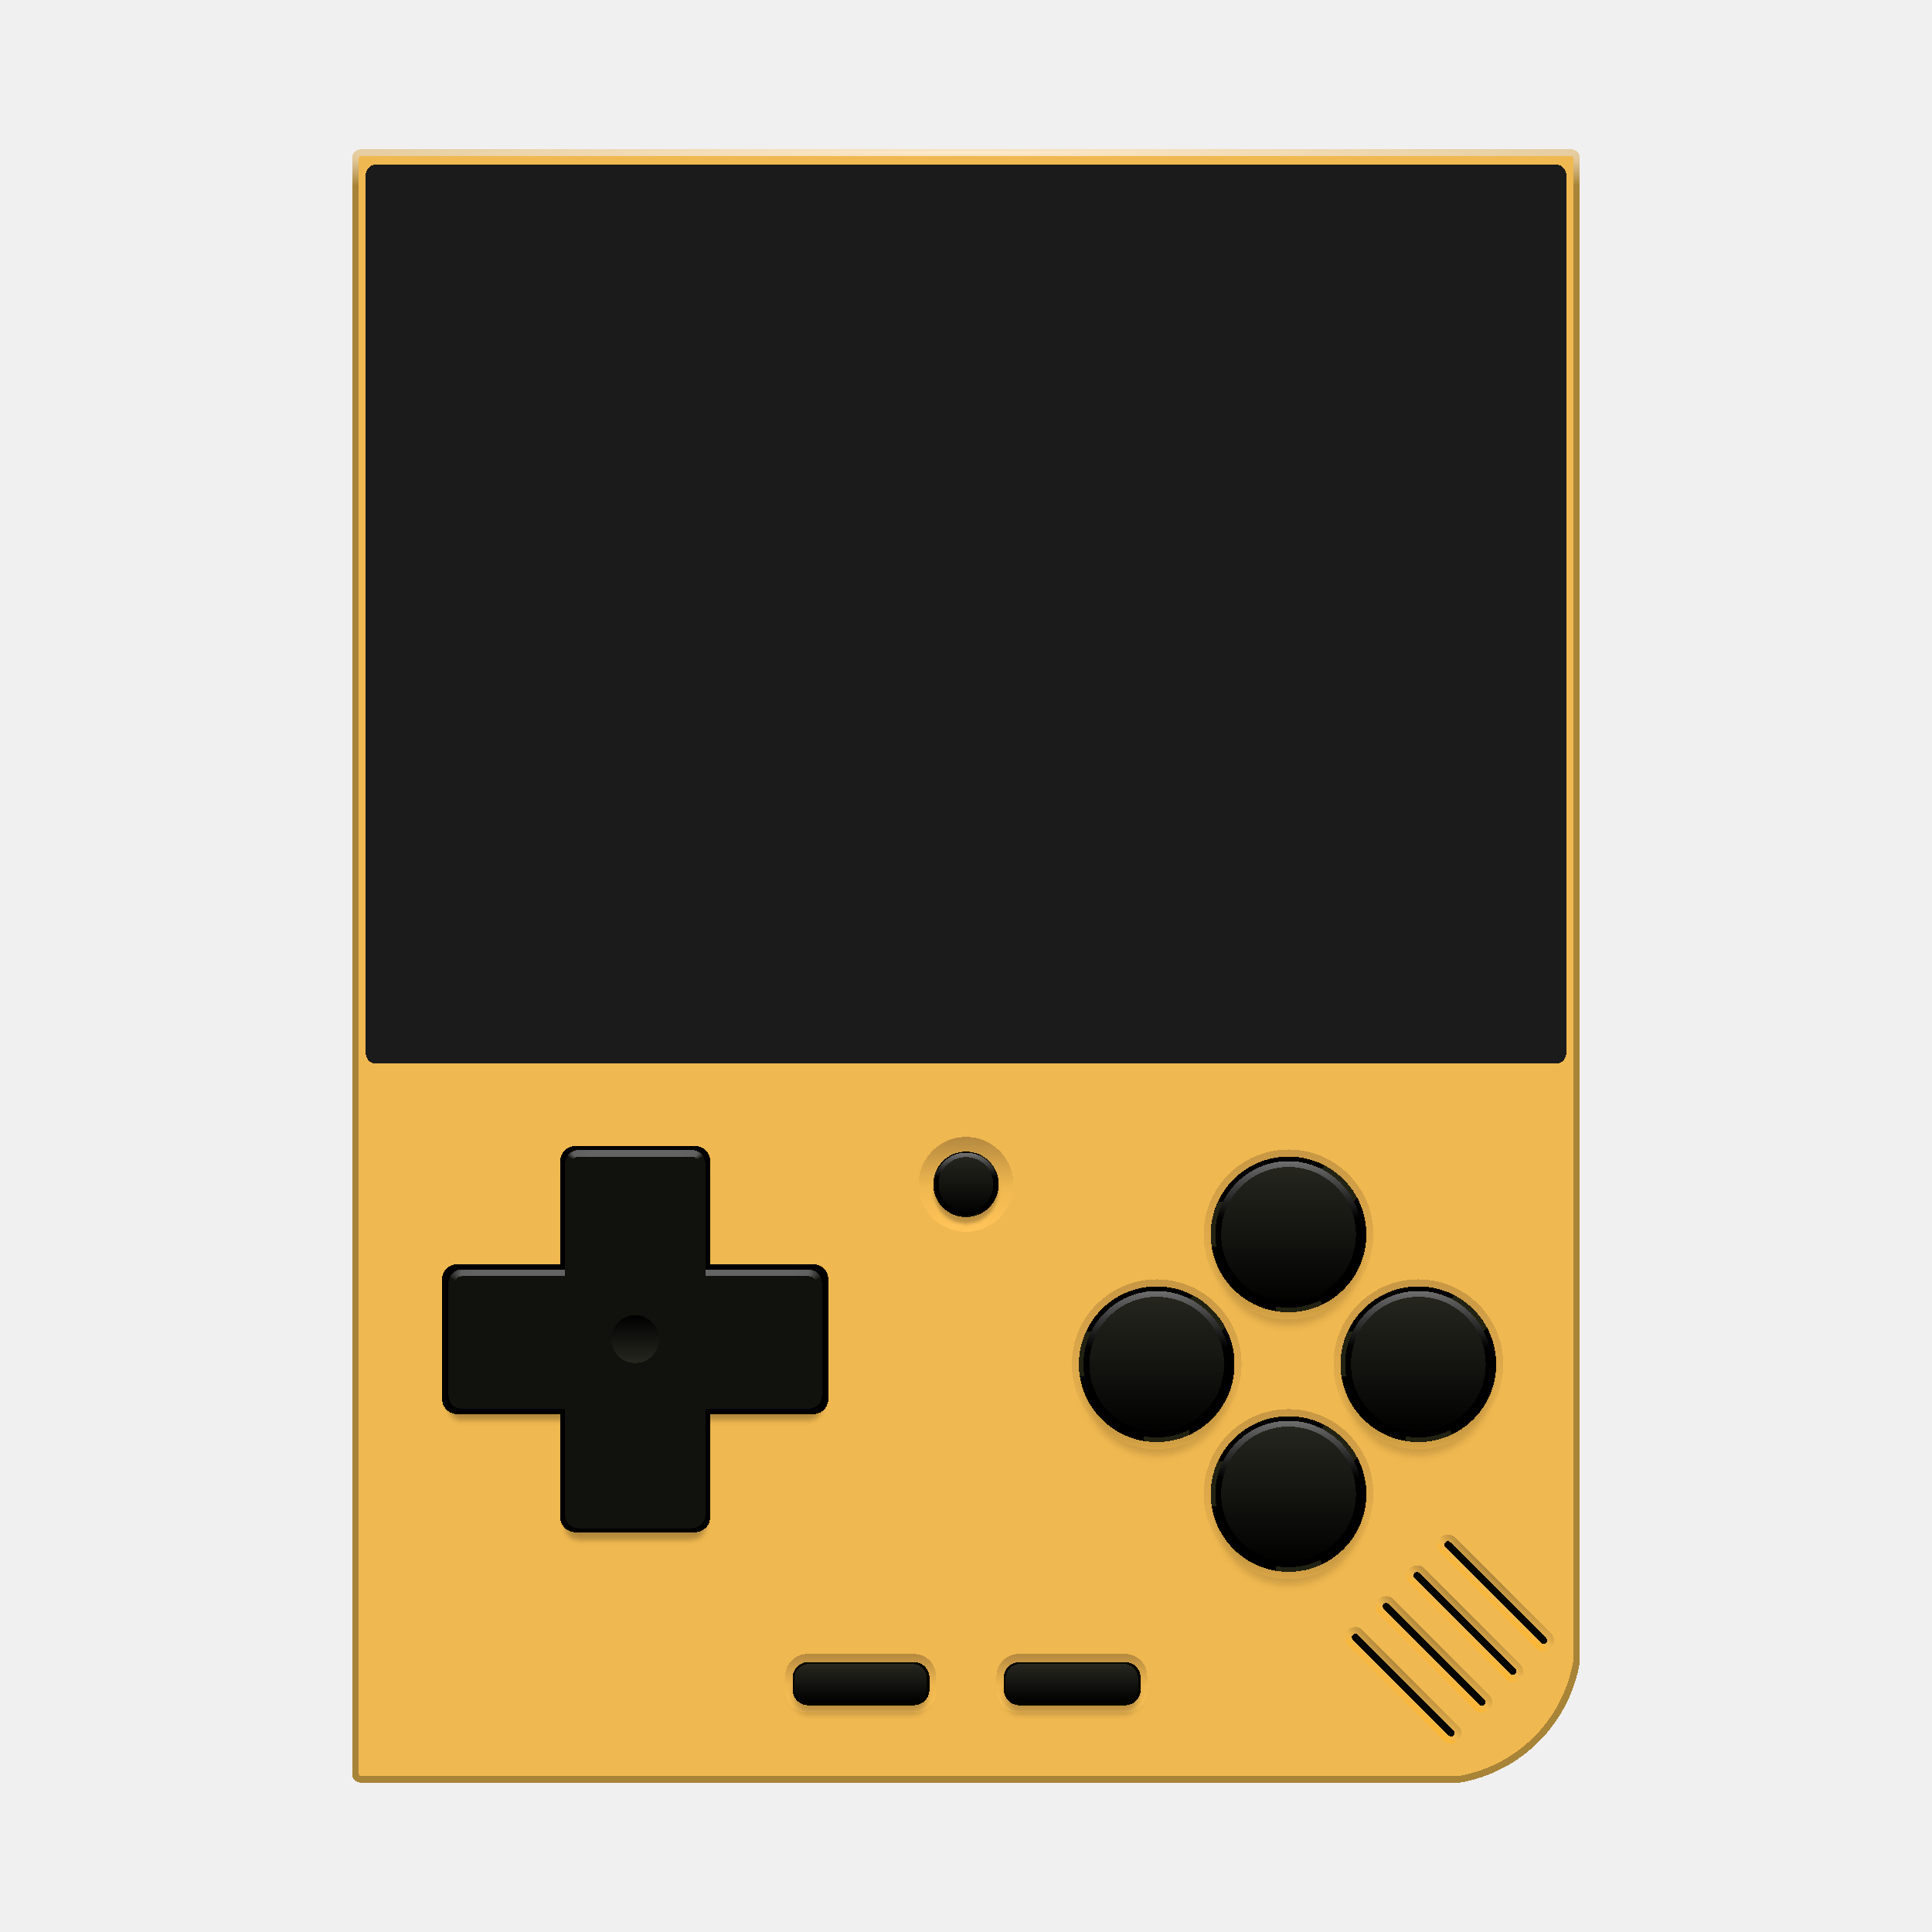
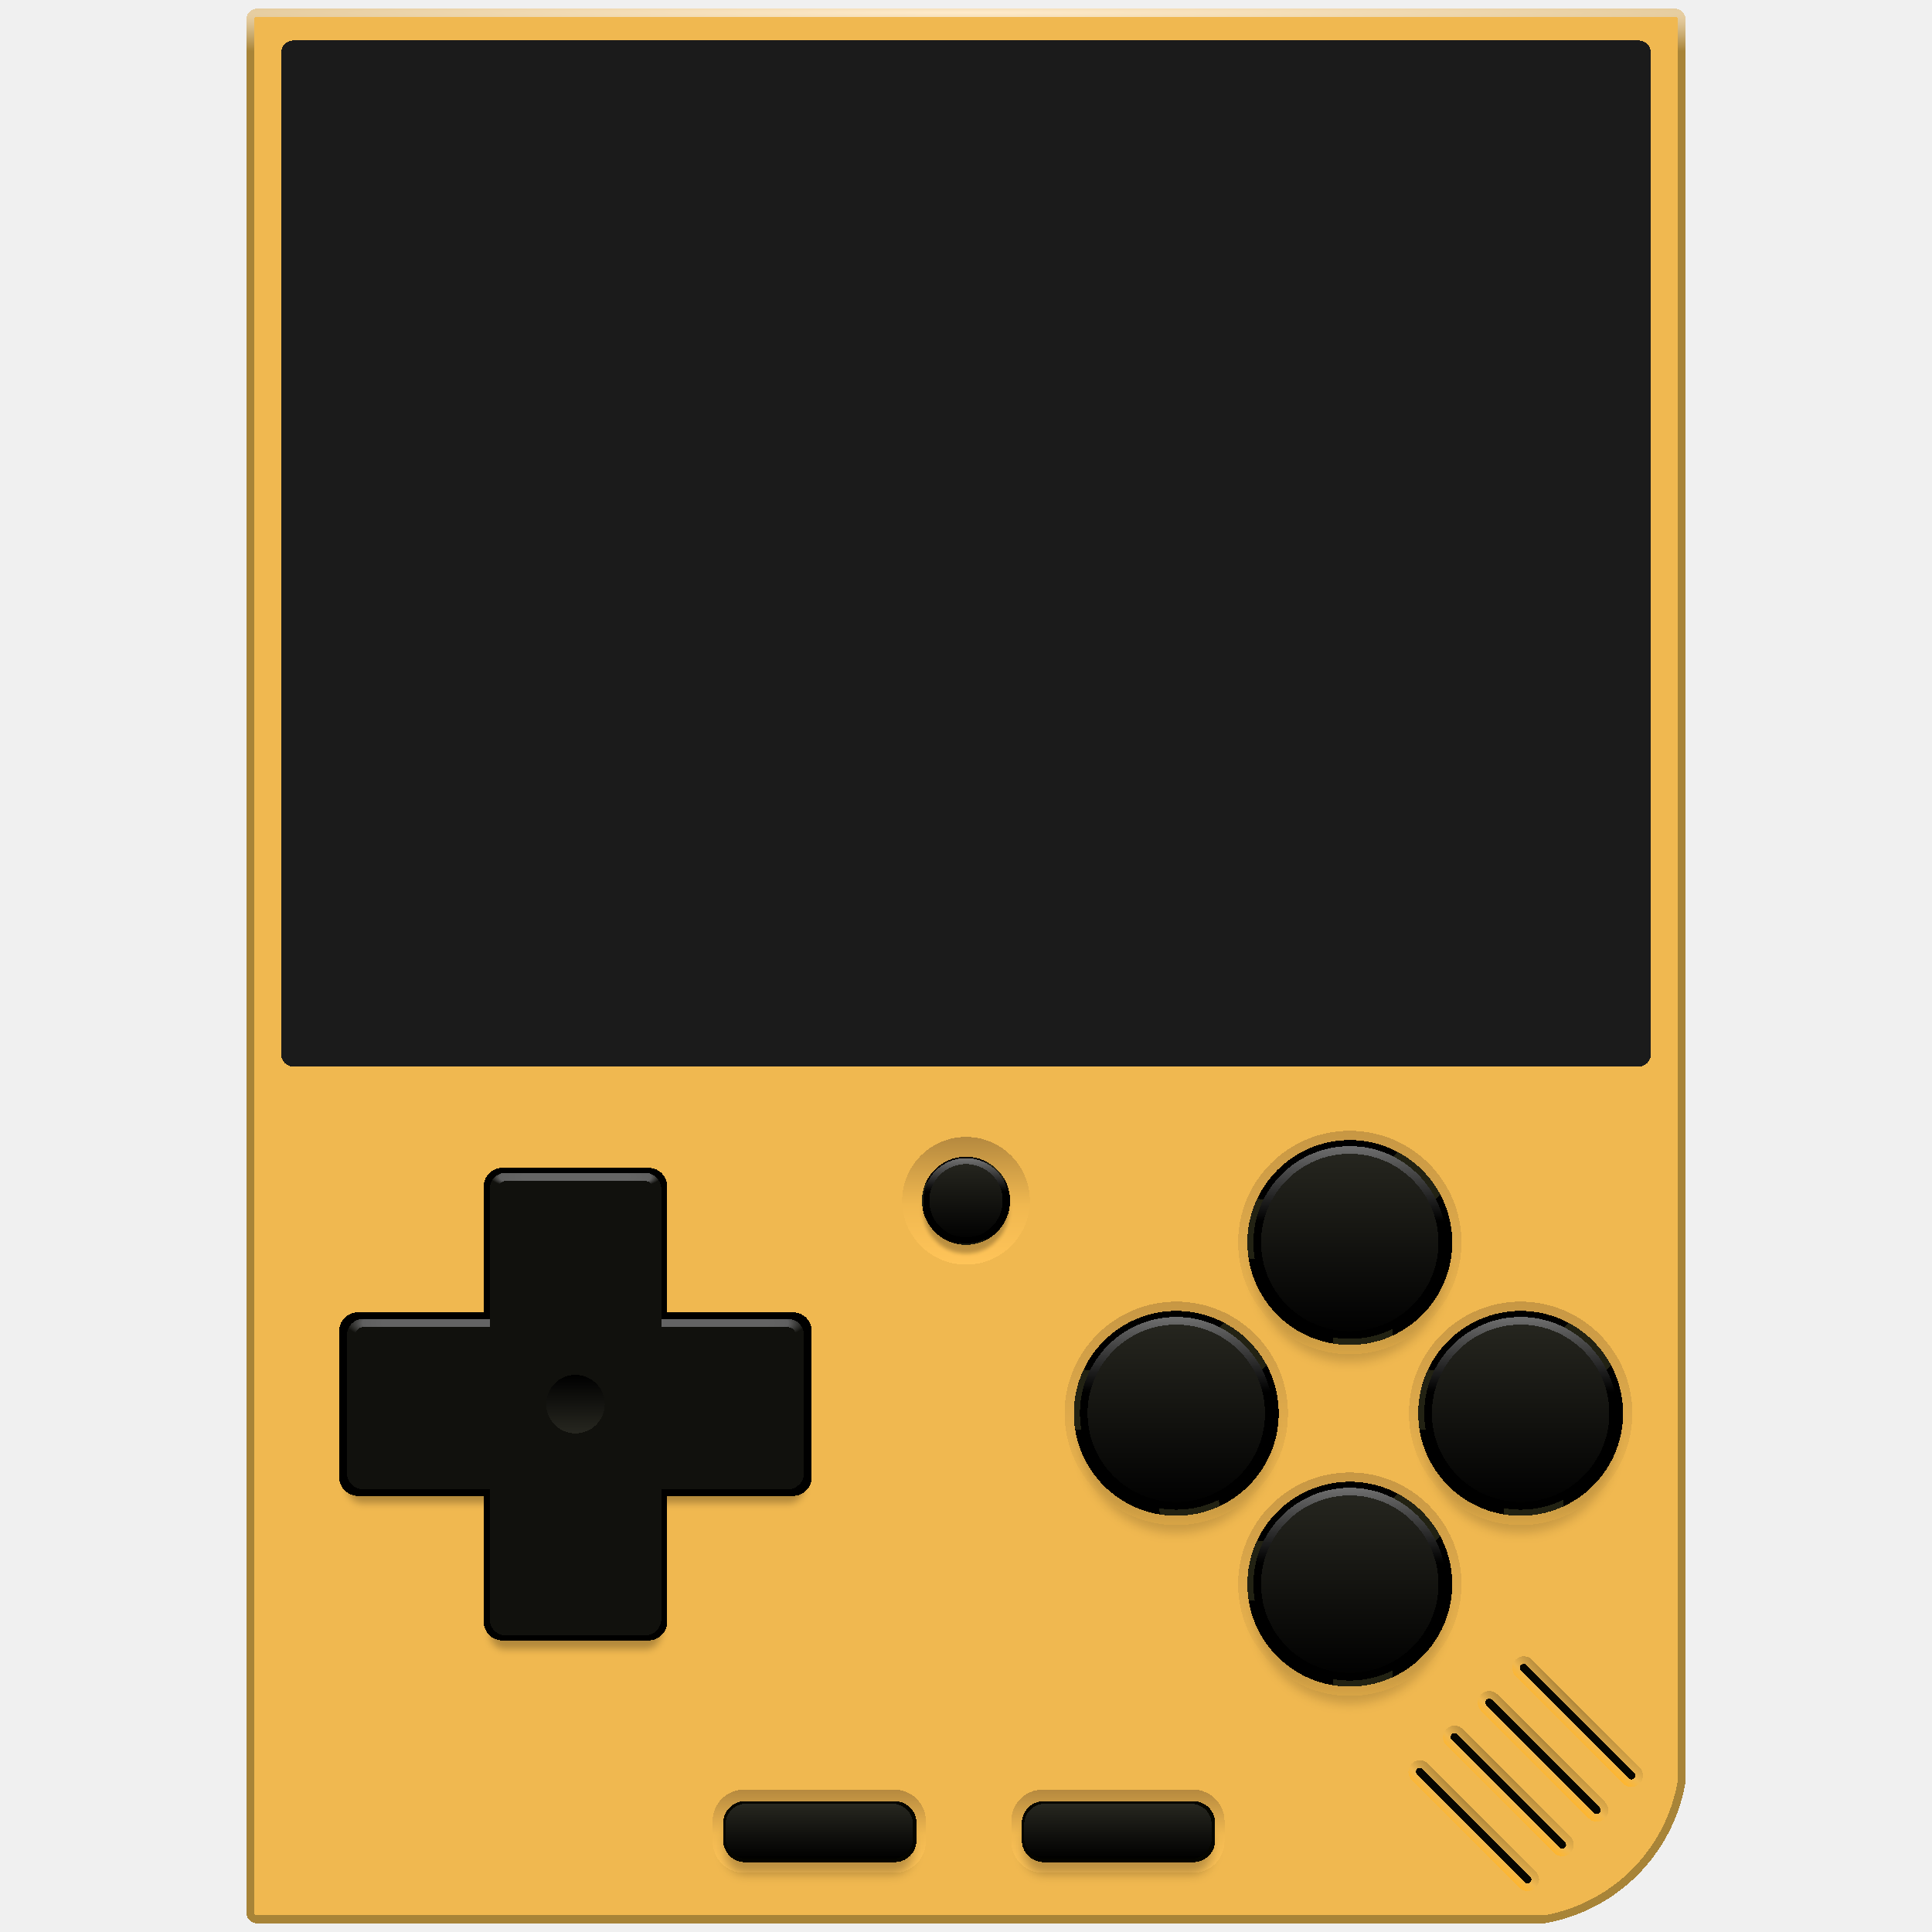
<svg xmlns="http://www.w3.org/2000/svg" xmlns:xlink="http://www.w3.org/1999/xlink" width="2000px" height="2000px" viewBox="0 0 2000 2000" version="1.1" id="SVGRoot" shape-rendering="crispEdges">
  <defs id="defs904">
    <linearGradient id="linearGradient27700">
      <stop style="stop-color:#9d7935;stop-opacity:1;" offset="0" id="stop27696" />
      <stop style="stop-color:#f0b850;stop-opacity:1;" offset="0.676" id="stop27698" />
      <stop style="stop-color:#ffb62d;stop-opacity:1;" offset="1" id="stop27710" />
    </linearGradient>
    <linearGradient id="linearGradient27212">
      <stop style="stop-color:#646464;stop-opacity:1;" offset="0.83" id="stop27206" />
      <stop style="stop-color:#606060;stop-opacity:1;" offset="0.922" id="stop27208" />
      <stop style="stop-color:#11110d;stop-opacity:1;" offset="1" id="stop27210" />
    </linearGradient>
    <linearGradient id="linearGradient26890">
      <stop style="stop-color:#646464;stop-opacity:1;" offset="0.611" id="stop26884" />
      <stop style="stop-color:#606060;stop-opacity:1;" offset="0.886" id="stop26886" />
      <stop style="stop-color:#11110d;stop-opacity:1;" offset="1" id="stop26888" />
    </linearGradient>
    <linearGradient id="linearGradient25293">
      <stop style="stop-color:#ffc459;stop-opacity:1;" offset="0" id="stop25287" />
      <stop style="stop-color:#f0b850;stop-opacity:1;" offset="0.466" id="stop25289" />
      <stop style="stop-color:#b5893f;stop-opacity:1;" offset="1" id="stop25291" />
    </linearGradient>
    <linearGradient id="linearGradient16948">
      <stop style="stop-color:#221a0b;stop-opacity:1;" offset="0.681" id="stop16944" />
      <stop style="stop-color:#221a0b;stop-opacity:0;" offset="1" id="stop16946" />
    </linearGradient>
    <linearGradient id="linearGradient16848">
      <stop style="stop-color:#000000;stop-opacity:1;" offset="0.611" id="stop16844" />
      <stop style="stop-color:#6f6f6f;stop-opacity:1;" offset="1" id="stop16846" />
    </linearGradient>
    <linearGradient id="linearGradient15181">
      <stop style="stop-color:#ffebcb;stop-opacity:1;" offset="0" id="stop15177" />
      <stop style="stop-color:#a88438;stop-opacity:1;" offset="1" id="stop15179" />
    </linearGradient>
    <linearGradient id="linearGradient10228">
      <stop style="stop-color:#272720;stop-opacity:1;" offset="0" id="stop11913" />
      <stop style="stop-color:#000000;stop-opacity:1;" offset="1" id="stop11915" />
    </linearGradient>
    <linearGradient id="linearGradient10228-1">
      <stop style="stop-color:#ffc252;stop-opacity:1;" offset="0" id="stop32670" />
      <stop style="stop-color:#f0b850;stop-opacity:1;" offset="0.096" id="stop12056" />
      <stop style="stop-color:#c79744;stop-opacity:1;" offset="1" id="stop10226" />
    </linearGradient>
    <linearGradient xlink:href="#linearGradient10228" id="linearGradient10230" x1="1185.336" y1="1300" x2="1185.336" y2="1462" gradientUnits="userSpaceOnUse" />
    <linearGradient xlink:href="#linearGradient10228-1" id="linearGradient11911" x1="1185.336" y1="1474.778" x2="1185.336" y2="1287.222" gradientUnits="userSpaceOnUse" />
    <linearGradient xlink:href="#linearGradient16848" id="linearGradient16850" x1="1185.336" y1="1462" x2="1185.336" y2="1300" gradientUnits="userSpaceOnUse" />
    <radialGradient xlink:href="#linearGradient16948" id="radialGradient16954" cx="1187.961" cy="1400.413" fx="1187.961" fy="1400.413" r="83.556" gradientTransform="matrix(0.9999695,0.00781531,-0.0076968,0.9848063,10.81498,11.99325)" gradientUnits="userSpaceOnUse" />
    <radialGradient xlink:href="#linearGradient26890" id="radialGradient23226" cx="637.01" cy="1247.311" fx="637.01" fy="1247.311" r="79.036" gradientTransform="matrix(1.011997,0,0,0.1865865,-7.652667,949.5959)" gradientUnits="userSpaceOnUse" />
    <radialGradient xlink:href="#linearGradient27212" id="radialGradient23244" cx="1318.19" cy="-636.961" fx="1318.19" fy="-636.961" r="78.474" gradientTransform="matrix(0.3918528,0,0,2.752384,802.569,1116.267)" gradientUnits="userSpaceOnUse" />
-     <radialGradient xlink:href="#linearGradient15181" id="radialGradient24095" cx="1000" cy="367.18" fx="1000" fy="367.18" r="635.451" gradientTransform="matrix(3.471993,0,0,0.05594191,-2471.994,137.5081)" gradientUnits="userSpaceOnUse" />
+     <radialGradient xlink:href="#linearGradient15181" id="radialGradient24095" cx="1000" cy="367.18" fx="1000" fy="367.18" r="635.451" gradientTransform="matrix(4.0697,0,0,0.06557235,-3069.7,-10.9706)" gradientUnits="userSpaceOnUse" />
    <linearGradient xlink:href="#linearGradient25293" id="linearGradient25279" gradientUnits="userSpaceOnUse" x1="1185.336" y1="1474.778" x2="1185.336" y2="1287.222" gradientTransform="matrix(1.327863,0,0,1.327863,-388.6278,-452.7788)" />
    <linearGradient xlink:href="#linearGradient10228" id="linearGradient25283" gradientUnits="userSpaceOnUse" x1="1185.336" y1="1300" x2="1185.336" y2="1462" gradientTransform="matrix(0.9965408,0,0,0.9965408,4.100354,4.777201)" />
    <linearGradient xlink:href="#linearGradient16848" id="linearGradient25285" gradientUnits="userSpaceOnUse" x1="1185.336" y1="1462" x2="1185.336" y2="1300" gradientTransform="matrix(0.9965408,0,0,0.9965408,4.100354,4.777201)" />
    <linearGradient xlink:href="#linearGradient10228" id="linearGradient27010" gradientUnits="userSpaceOnUse" x1="1185.336" y1="1407.433" x2="1185.336" y2="1354.567" gradientTransform="matrix(1.036503,0,0,1.036503,-591.6037,-36.40991)" />
    <linearGradient xlink:href="#linearGradient10228" id="linearGradient27370" x1="798.539" y1="1766.555" x2="798.539" y2="1811.148" gradientUnits="userSpaceOnUse" />
    <linearGradient xlink:href="#linearGradient25293" id="linearGradient27382" gradientUnits="userSpaceOnUse" x1="798.539" y1="1811.148" x2="798.539" y2="1766.555" gradientTransform="matrix(1.028215,0,0,1.365504,-17.46723,-700.4026)" />
    <radialGradient xlink:href="#linearGradient27700" id="radialGradient27708" cx="-205.516" cy="2245.122" fx="-205.516" fy="2245.122" r="8.352" gradientTransform="matrix(3.307453,0,0,26.23151,2133.368,-57175.928)" gradientUnits="userSpaceOnUse" />
    <filter style="color-interpolation-filters:sRGB;" id="filter32004" x="-0.029" y="-0.029" width="1.088" height="1.058">
      <feFlood flood-opacity="0.261" flood-color="rgb(0,0,0)" result="flood" id="feFlood31994" />
      <feComposite in="flood" in2="SourceGraphic" operator="in" result="composite1" id="feComposite31996" />
      <feGaussianBlur in="composite1" stdDeviation="3.465" result="blur" id="feGaussianBlur31998" />
      <feOffset dx="13.043" dy="0" result="offset" id="feOffset32000" />
      <feComposite in="offset" in2="offset" operator="atop" result="composite2" id="feComposite32002" />
    </filter>
    <filter style="color-interpolation-filters:sRGB;" id="filter32079" x="-0.088" y="-0.088" width="1.176" height="1.301">
      <feFlood flood-opacity="0.161" flood-color="rgb(0,0,0)" result="flood" id="feFlood32069" />
      <feComposite in="flood" in2="SourceGraphic" operator="in" result="composite1" id="feComposite32071" />
      <feGaussianBlur in="composite1" stdDeviation="4.361" result="blur" id="feGaussianBlur32073" />
      <feOffset dx="0" dy="19.47" result="offset" id="feOffset32075" />
      <feComposite in="offset" in2="offset" operator="atop" result="composite2" id="feComposite32077" />
    </filter>
    <filter style="color-interpolation-filters:sRGB;" id="filter32309" x="-0.105" y="-0.105" width="1.211" height="1.337">
      <feFlood flood-opacity="0.251" flood-color="rgb(0,0,0)" result="flood" id="feFlood32299" />
      <feComposite in="flood" in2="SourceGraphic" operator="in" result="composite1" id="feComposite32301" />
      <feGaussianBlur in="composite1" stdDeviation="4.361" result="blur" id="feGaussianBlur32303" />
      <feOffset dx="0" dy="19.47" result="offset" id="feOffset32305" />
      <feComposite in="offset" in2="offset" operator="atop" result="composite2" id="feComposite32307" />
    </filter>
    <filter style="color-interpolation-filters:sRGB;" id="filter32431" x="-0.069" y="-0.235" width="1.138" height="1.752">
      <feFlood flood-opacity="0.251" flood-color="rgb(0,0,0)" result="flood" id="feFlood32421" />
      <feComposite in="flood" in2="SourceGraphic" operator="in" result="composite1" id="feComposite32423" />
      <feGaussianBlur in="composite1" stdDeviation="4.361" result="blur" id="feGaussianBlur32425" />
      <feOffset dx="0" dy="12.617" result="offset" id="feOffset32427" />
      <feComposite in="offset" in2="offset" operator="atop" result="composite2" id="feComposite32429" />
    </filter>
+     <linearGradient xlink:href="#linearGradient10228" id="linearGradient47721" gradientUnits="userSpaceOnUse" x1="1185.336" y1="1300" x2="1185.336" y2="1462" />
+     <linearGradient xlink:href="#linearGradient16848" id="linearGradient47723" gradientUnits="userSpaceOnUse" x1="1185.336" y1="1462" x2="1185.336" y2="1300" />
+     <radialGradient xlink:href="#linearGradient27212" id="radialGradient47845" gradientUnits="userSpaceOnUse" gradientTransform="matrix(0.3918528,0,0,2.752384,802.569,1116.267)" cx="1318.19" cy="-636.961" fx="1318.19" fy="-636.961" r="78.474" />
  </defs>
  <g id="layer1">
-     <path id="rect5753" style="fill:#f0b850;fill-opacity:1;stroke:url(#radialGradient24095);stroke-width:7;stroke-linejoin:round;stroke-dasharray:none" d="M 373.691 158.049 C 370.565 158.049 368.049 160.565 368.049 163.691 L 368.049 1836.309 C 368.049 1839.435 370.565 1841.951 373.691 1841.951 L 1510.713 1841.951 A 149.184 149.184 0 0 0 1631.951 1720.713 L 1631.951 163.691 C 1631.951 160.565 1629.435 158.049 1626.309 158.049 L 373.691 158.049 z " />
-     <rect style="fill:#1b1b1b;fill-opacity:1;stroke-width:6.831;stroke-linejoin:round" id="rect7423" width="1242.727" height="930.947" x="378.637" y="170.251" ry="10.856" />
+     <path id="rect5753" style="fill:#f0b850;fill-opacity:1;stroke:url(#radialGradient24095);stroke-width:8.205;stroke-linejoin:round;stroke-dasharray:none" d="m 265.872,13.106 c -3.664,0 -6.614,2.95 -6.614,6.614 V 1980.28 c 0,3.664 2.95,6.614 6.614,6.614 H 1598.633 a 174.866,174.866 0 0 0 142.109,-142.11 V 19.72 c 0,-3.664 -2.95,-6.614 -6.614,-6.614 z" />
+     <rect style="fill:#1b1b1b;fill-opacity:1;stroke-width:7.794;stroke-linejoin:round" id="rect7423" width="1417.805" height="1062.101" x="291.097" y="41.964" ry="12.385" />
  </g>
-   <g id="layer3" transform="matrix(0.9369206,0,0,0.9369206,86.8548,118.3489)">
+   <g id="layer3" transform="matrix(1.233065,0,0,1.233065,-243.912,-239.7878)">
    <g id="layer2">
      <circle style="fill:url(#linearGradient11911);fill-opacity:1;stroke-width:2.547;stroke-linejoin:round" id="circle11902" cx="1185.336" cy="1381" r="93.778" />
      <rect style="display:none;fill:url(#radialGradient16954);fill-opacity:1;stroke-width:6.431;stroke-linejoin:round;stroke-dasharray:none" id="rect16942" width="166.468" height="175.505" x="1104.406" y="1308.481" ry="83.556" />
-       <circle style="display:inline;fill:url(#linearGradient10230);fill-opacity:1;stroke:url(#linearGradient16850);stroke-width:6.431;stroke-linejoin:round;stroke-dasharray:none;filter:url(#filter32079)" id="circle32006" cx="1185.336" cy="1381" r="77.694" />
+       <circle style="display:inline;fill:url(#linearGradient47721);fill-opacity:1;stroke:url(#linearGradient47723);stroke-width:6.431;stroke-linejoin:round;stroke-dasharray:none;filter:url(#filter32079)" id="circle32006" cx="1185.336" cy="1381" r="77.694" />
      <circle style="fill:#000000;fill-opacity:1;stroke-width:2.336;stroke-linejoin:round" id="path7479" cx="1185.336" cy="1381" r="86" />
      <path id="rect11337" style="fill:#222213;fill-opacity:1;stroke-width:3.095;stroke-linejoin:round" d="m 1789.44,56.147 v 13.319 h 50.467 V 56.147 a 86,86 0 0 0 -50.467,0 z m -55.646,111.234 a 86,86 0 0 0 20.068,31.785 86,86 0 0 0 10.252,8.663 l 11.767,-9.927 -32.542,-38.575 z m 153.203,-6.548 -32.248,38.819 10.122,8.409 a 86,86 0 0 0 10.614,-8.895 86,86 0 0 0 19.936,-31.335 z" transform="rotate(45)" />
      <circle style="display:inline;fill:url(#linearGradient10230);fill-opacity:1;stroke:url(#linearGradient16850);stroke-width:6.431;stroke-linejoin:round;stroke-dasharray:none" id="circle10199" cx="1185.336" cy="1381" r="77.694" />
    </g>
    <use x="0" y="0" xlink:href="#layer2" id="use15914" transform="translate(145.6641,-143.4204)" />
    <use x="0" y="0" xlink:href="#layer2" id="use15916" transform="translate(289.0845)" />
    <use x="0" y="0" xlink:href="#layer2" id="use15918" transform="translate(145.6641,143.4204)" />
  </g>
-   <g id="layer4" transform="matrix(0.9039251,0,0,0.9039251,81.78291,125.2934)">
+   <g id="layer4" transform="matrix(1.105946,0,0,1.105946,-108.7608,-89.26681)">
    <rect style="fill:#000000;fill-opacity:1;stroke:none;stroke-width:5.027;stroke-linejoin:round;stroke-dasharray:none;stroke-opacity:1" id="rect23222" width="171.811" height="442.388" x="1309.095" y="-858.194" ry="17.518" transform="rotate(90)" />
    <rect style="fill:#000000;fill-opacity:1;stroke:none;stroke-width:5.027;stroke-linejoin:round;stroke-dasharray:none;stroke-opacity:1" id="rect32188" width="171.811" height="442.388" x="-722.905" y="-1616.194" ry="17.518" transform="scale(-1)" />
-     <path id="rect31616" style="fill:#000000;fill-opacity:1;stroke:url(#radialGradient23244);stroke-width:7.744;stroke-linejoin:round;stroke-dasharray:none;stroke-opacity:1;filter:url(#filter32004)" d="M 1182.328 -571.832 C 1182.328 -565.592 1187.35 -560.57 1193.59 -560.57 L 1319.105 -560.57 L 1319.105 -438.168 C 1319.105 -432.008 1324.063 -427.051 1330.222 -427.051 L 1459.777 -427.051 C 1465.936 -427.051 1470.894 -432.008 1470.894 -438.168 L 1470.894 -560.57 L 1596.41 -560.57 C 1602.649 -560.57 1607.673 -565.592 1607.673 -571.832 L 1607.673 -702.168 C 1607.673 -708.407 1602.649 -713.43 1596.41 -713.43 L 1470.894 -713.43 L 1470.894 -835.832 C 1470.894 -841.991 1465.936 -846.949 1459.777 -846.949 L 1330.222 -846.949 C 1324.063 -846.949 1319.105 -841.991 1319.105 -835.832 L 1319.105 -713.43 L 1193.59 -713.43 C 1187.35 -713.43 1182.328 -708.407 1182.328 -702.168 L 1182.328 -571.832 z " transform="rotate(90)" />
+     <path id="rect31616" style="fill:#000000;fill-opacity:1;stroke:url(#radialGradient47845);stroke-width:7.744;stroke-linejoin:round;stroke-dasharray:none;stroke-opacity:1;filter:url(#filter32004)" d="m 1182.328,-571.832 c 0,6.239 5.022,11.262 11.262,11.262 h 125.516 v 122.402 c 0,6.159 4.958,11.117 11.117,11.117 h 129.554 c 6.159,0 11.117,-4.958 11.117,-11.117 v -122.402 h 125.516 c 6.239,0 11.264,-5.023 11.264,-11.262 v -130.337 c 0,-6.239 -5.025,-11.262 -11.264,-11.262 h -125.516 v -122.402 c 0,-6.159 -4.958,-11.117 -11.117,-11.117 h -129.554 c -6.159,0 -11.117,4.958 -11.117,11.117 v 122.402 h -125.516 c -6.239,0 -11.262,5.023 -11.262,11.262 z" transform="rotate(90)" />
    <rect style="fill:#11110d;fill-opacity:1;stroke:url(#radialGradient23244);stroke-width:7.744;stroke-linejoin:round;stroke-dasharray:none;stroke-opacity:1" id="rect21668" width="151.789" height="419.899" x="1319.105" y="-846.95" ry="11.118" transform="rotate(90)" />
    <rect style="fill:#11110d;fill-opacity:1;stroke:url(#radialGradient23226);stroke-width:7.744;stroke-linejoin:round;stroke-dasharray:none" id="rect17820" width="152.86" height="425.345" x="560.57" y="1182.327" ry="11.262" />
    <circle style="display:inline;fill:url(#linearGradient27010);fill-opacity:1;stroke:none;stroke-width:6.666;stroke-linejoin:round;stroke-dasharray:none" id="circle26979" cx="637" cy="1395" r="27.398" />
  </g>
-   <g id="layer6">
+   <g id="layer6" transform="matrix(1.414246,0,0,1.414246,-411.9207,-568.8078)">
    <g id="layer5" style="display:inline" transform="translate(87.32708,0.3217487)">
      <rect style="fill:url(#linearGradient27382);fill-opacity:1;stroke:none;stroke-width:9.176;stroke-linejoin:round;stroke-dasharray:none;stroke-opacity:1" id="rect27362" width="156.089" height="60.892" x="725.558" y="1711.835" ry="22.992" />
      <rect style="fill:#060600;fill-opacity:1;stroke:none;stroke-width:7.35;stroke-linejoin:round;stroke-dasharray:none;stroke-opacity:1" id="rect27380" width="141.509" height="44.683" x="733.276" y="1720.262" ry="15.981" />
      <rect style="fill:#000000;fill-opacity:1;stroke:none;stroke-width:7.744;stroke-linejoin:round;stroke-dasharray:none;stroke-opacity:1;filter:url(#filter32431)" id="rect27386" width="151.806" height="44.593" x="722.636" y="1766.555" ry="16.838" transform="matrix(0.9039251,0,0,0.9039251,81.78291,125.2934)" />
      <rect style="fill:url(#linearGradient27370);fill-opacity:1;stroke:none;stroke-width:7.744;stroke-linejoin:round;stroke-dasharray:none;stroke-opacity:1" id="rect32311" width="151.806" height="44.593" x="722.636" y="1766.555" ry="16.838" transform="matrix(0.9039251,0,0,0.9039251,81.78291,125.2934)" />
    </g>
    <use x="0" y="0" xlink:href="#layer5" id="use27470" transform="translate(218.6286)" />
  </g>
-   <g id="g25271" transform="matrix(0.3944775,0,0,0.3944775,532.4116,681.2808)">
+   <g id="g25271" transform="matrix(0.5308383,0,0,0.5308383,370.7783,509.9468)">
    <circle style="fill:url(#linearGradient25279);fill-opacity:1;stroke-width:3.383;stroke-linejoin:round;stroke-dasharray:none" id="circle25261" cx="1185.336" cy="1381" r="124.525" />
    <circle style="fill:#000000;fill-opacity:1;stroke-width:2.336;stroke-linejoin:round" id="circle25265" cx="1185.336" cy="1381" r="86" />
    <path id="path25267" style="fill:#222213;fill-opacity:1;stroke-width:3.095;stroke-linejoin:round" d="m 1789.44,56.147 v 13.319 h 50.467 V 56.147 a 86,86 0 0 0 -50.467,0 z m -55.646,111.234 a 86,86 0 0 0 20.068,31.785 86,86 0 0 0 10.252,8.663 l 11.767,-9.927 -32.542,-38.575 z m 153.203,-6.548 -32.248,38.819 10.122,8.409 a 86,86 0 0 0 10.614,-8.895 86,86 0 0 0 19.936,-31.335 z" transform="rotate(45)" />
    <circle style="fill:#000000;fill-opacity:1;stroke:#ffffff;stroke-width:11.714;stroke-linejoin:round;stroke-dasharray:none;stroke-opacity:1;filter:url(#filter32309)" id="circle25269" cx="1185.336" cy="1381" r="77.425" />
    <circle style="display:inline;fill:url(#linearGradient25283);fill-opacity:1;stroke:url(#linearGradient25285);stroke-width:11.714;stroke-linejoin:round;stroke-dasharray:none" id="circle32297" cx="1185.336" cy="1381" r="77.425" />
  </g>
-   <g id="layer7" transform="rotate(-45,1452.637,1725.863)">
+   <g id="layer7" transform="matrix(0.7943881,-0.7943881,0.7943881,0.7943881,-999.4018,1651.91)">
    <rect style="fill:#060600;fill-opacity:1;stroke:url(#radialGradient27708);stroke-width:7;stroke-linejoin:round;stroke-dasharray:none;stroke-opacity:1" id="rect27694" width="14.206" height="154.567" x="1432.398" y="1661.752" ry="7.103" />
    <use x="0" y="0" xlink:href="#rect27694" id="use27803" transform="translate(45.14303)" />
    <use x="0" y="0" xlink:href="#rect27694" id="use27809" transform="translate(90.28605)" />
    <use x="0" y="0" xlink:href="#rect27694" id="use27811" transform="translate(135.4291)" />
  </g>
</svg>
